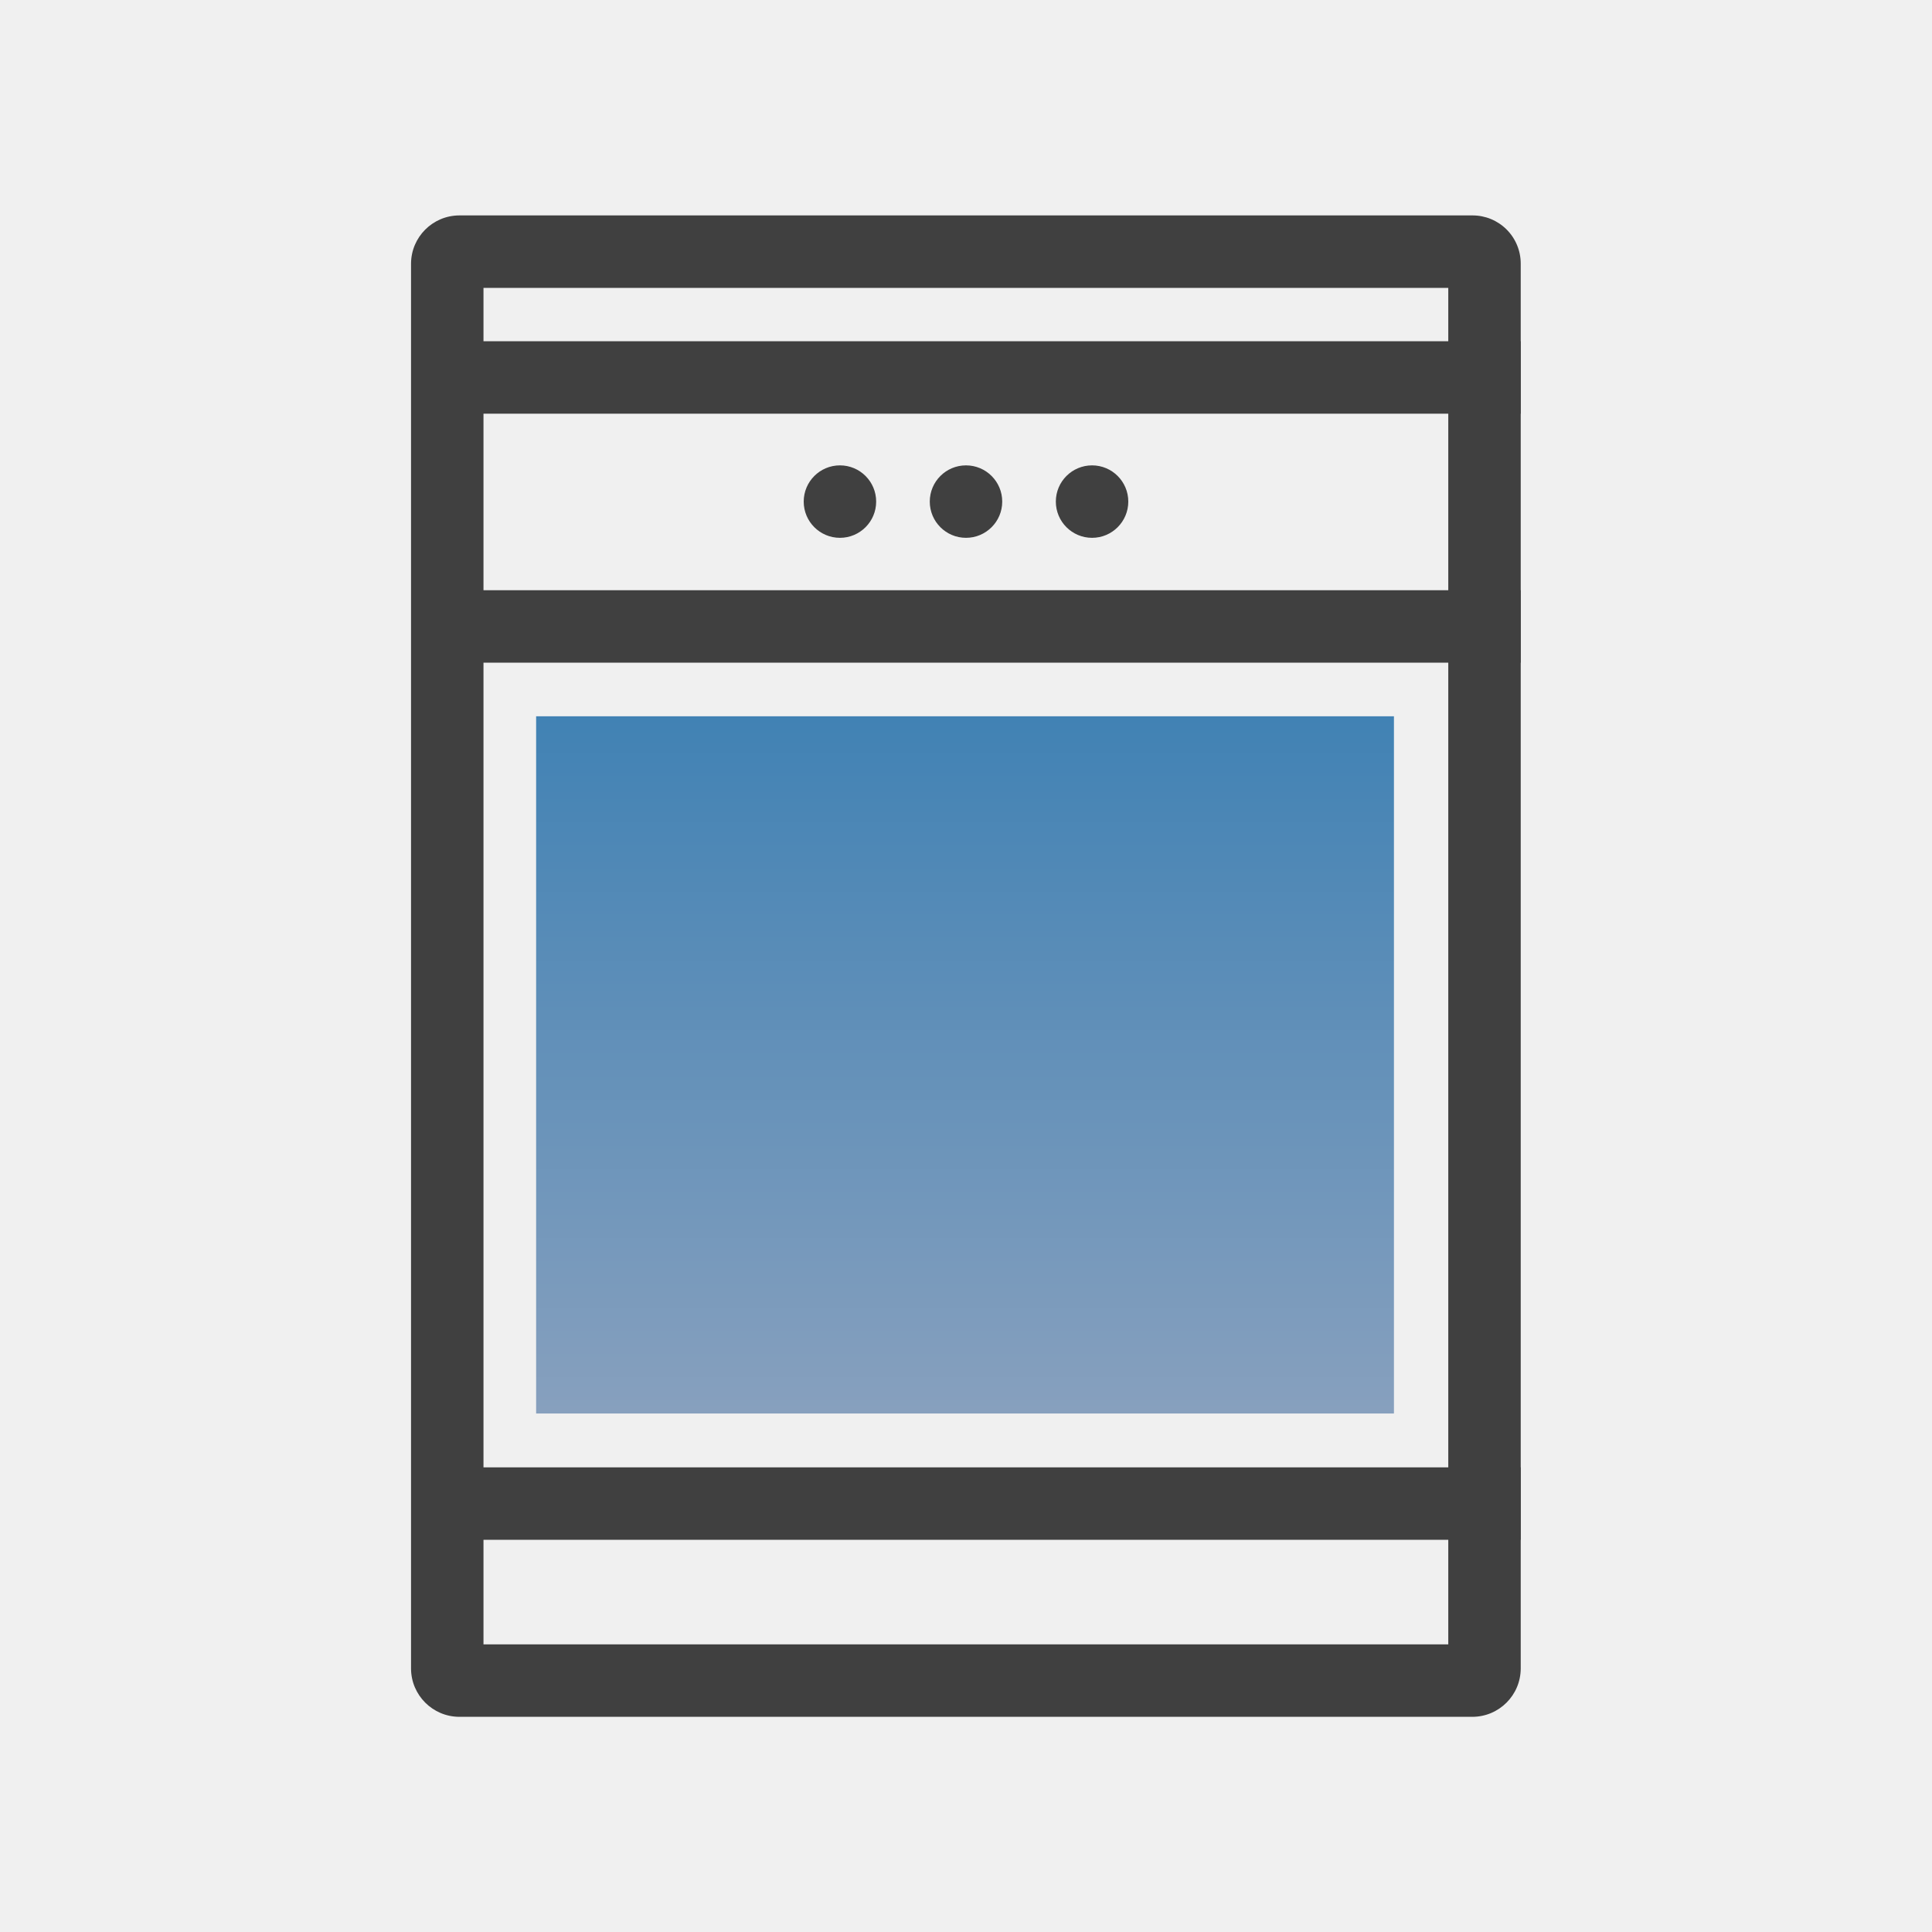
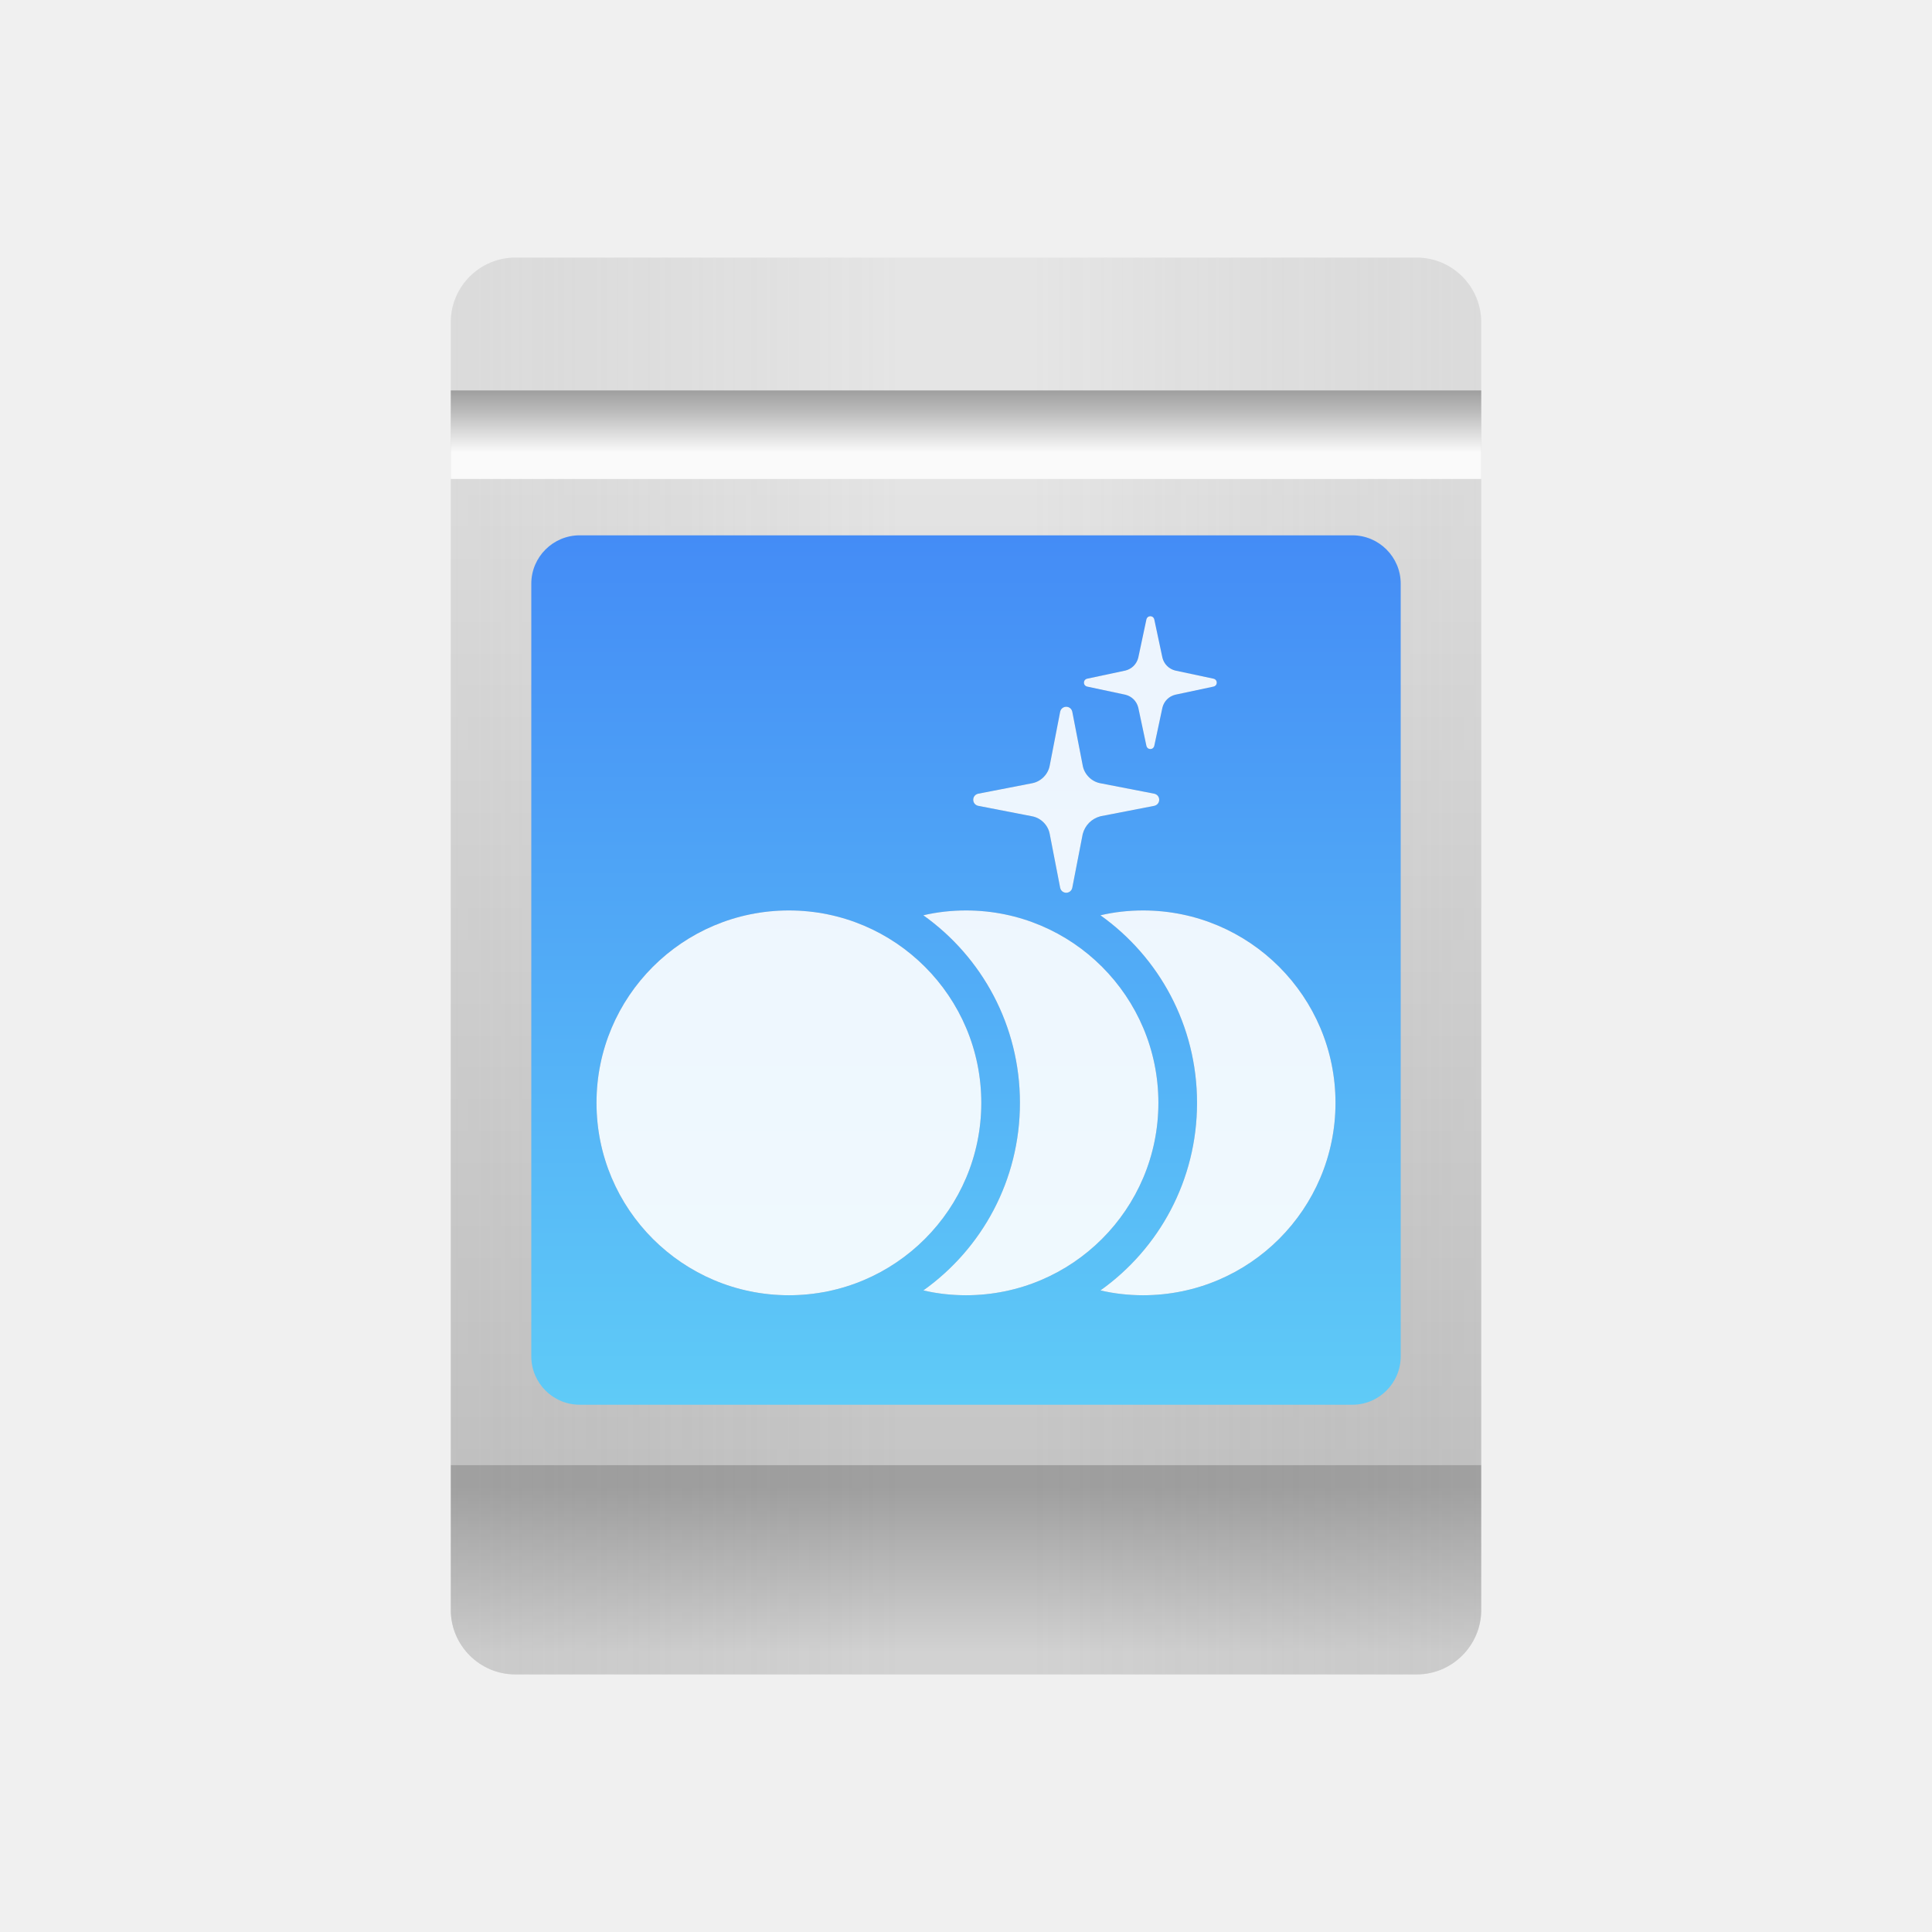
- <svg xmlns="http://www.w3.org/2000/svg" id="ic_dishwasher_on" width="80" height="80" viewBox="0 0 80 80">
-   <defs>
-     <linearGradient id="linear-gradient" x1=".5" y1="1" x2=".5" gradientUnits="objectBoundingBox">
-       <stop offset="0" stop-color="#87a0be" />
-       <stop offset="1" stop-color="#4182b4" />
+ <svg xmlns="http://www.w3.org/2000/svg" version="1.1" id="ic_x5F_device_x5F_list_x5F_dish_x5F_washer_x5F_default" x="0px" y="0px" viewBox="0 0 240 240" style="enable-background:new 0 0 240 240;" xml:space="preserve">
+   <style type="text/css">
+ 	.st0{fill:#E5E5E5;}
+ 	.st1{fill:url(#SVGID_1_);}
+ 	.st2{fill:url(#SVGID_2_);}
+ 	.st3{opacity:0.2;fill:url(#SVGID_3_);}
+ 	.st4{opacity:0.2;fill:url(#SVGID_4_);}
+ 	.st5{fill:url(#SVGID_5_);}
+ 	.st6{fill:url(#SVGID_6_);}
+ 	.st7{opacity:0.9;}
+ 	.st8{fill:#5B88B0;}
+ 	.st9{fill:#FFFFFF;}
+ </style>
+   <g id="icon_x2F_drum_x5F_washer_x5F_off_4_">
+     <path class="st0" d="M176,208H64c-4.4,0-8-3.6-8-8V40c0-4.4,3.6-8,8-8h112c4.4,0,8,3.6,8,8v160C184,204.4,180.4,208,176,208z" />
+   </g>
+   <linearGradient id="SVGID_1_" gradientUnits="userSpaceOnUse" x1="120" y1="182" x2="120" y2="59.5">
+     <stop offset="0" style="stop-color:#C5C5C5" />
+     <stop offset="1" style="stop-color:#E4E4E4" />
+   </linearGradient>
+   <rect x="56" y="59.5" class="st1" width="128" height="122.5" />
+   <linearGradient id="SVGID_2_" gradientUnits="userSpaceOnUse" x1="120" y1="182" x2="120" y2="208">
+     <stop offset="0.1" style="stop-color:#9F9F9F" />
+     <stop offset="0.9" style="stop-color:#D2D2D2" />
+   </linearGradient>
+   <path class="st2" d="M176,208H64c-4.4,0-8-3.6-8-8v-18h128v18C184,204.4,180.4,208,176,208z" />
+   <linearGradient id="SVGID_3_" gradientUnits="userSpaceOnUse" x1="195.704" y1="120" x2="128.187" y2="120">
+     <stop offset="0" style="stop-color:#B6B6B6" />
+     <stop offset="3.622764e-02" style="stop-color:#B3B3B3;stop-opacity:0.964" />
+     <stop offset="0.411" style="stop-color:#989898;stop-opacity:0.589" />
+     <stop offset="0.745" style="stop-color:#888888;stop-opacity:0.255" />
+     <stop offset="1" style="stop-color:#828282;stop-opacity:0" />
+   </linearGradient>
+   <path class="st3" d="M176,32h-53v176h53c4.4,0,8-3.6,8-8V40C184,35.6,180.4,32,176,32z" />
+   <linearGradient id="SVGID_4_" gradientUnits="userSpaceOnUse" x1="253.536" y1="120" x2="186.019" y2="120" gradientTransform="matrix(-1 0 0 1 297.8317 0)">
+     <stop offset="0" style="stop-color:#B6B6B6" />
+     <stop offset="3.622764e-02" style="stop-color:#B3B3B3;stop-opacity:0.964" />
+     <stop offset="0.411" style="stop-color:#989898;stop-opacity:0.589" />
+     <stop offset="0.745" style="stop-color:#888888;stop-opacity:0.255" />
+     <stop offset="1" style="stop-color:#828282;stop-opacity:0" />
+   </linearGradient>
+   <path class="st4" d="M64,32h53v176H64c-4.4,0-8-3.6-8-8V40C56,35.6,59.6,32,64,32z" />
+   <linearGradient id="SVGID_5_" gradientUnits="userSpaceOnUse" x1="120" y1="48.5" x2="120" y2="59.5">
+     <stop offset="0" style="stop-color:#9F9F9F" />
+     <stop offset="0.245" style="stop-color:#BCBCBC" />
+     <stop offset="0.7" style="stop-color:#FAFAFA" />
+   </linearGradient>
+   <rect x="56" y="48.5" class="st5" width="128" height="11" />
+   <g>
+     <linearGradient id="SVGID_6_" gradientUnits="userSpaceOnUse" x1="120" y1="66.5" x2="120" y2="174.5">
+       <stop offset="0" style="stop-color:#448CF6" />
+       <stop offset="1" style="stop-color:#5FCBF7" />
    </linearGradient>
-     <style>
-             .cls-4{fill:none}.cls-3{fill:#404040}.cls-4{stroke:#404040;stroke-miterlimit:10;stroke-width:3px}
-         </style>
-   </defs>
-   <g id="Group_127" data-name="Group 127" transform="translate(-985 -146.97)">
-     <path id="Rectangle_150" data-name="Rectangle 150" transform="translate(985 146.97)" style="fill:none" d="M0 0h80v80H0z" />
-   </g>
-   <g id="Group_133" data-name="Group 133" transform="translate(-985 -146.97)">
-     <g id="Group_131" data-name="Group 131">
-       <g id="Group_128" data-name="Group 128">
-         <path id="Rectangle_151" data-name="Rectangle 151" transform="translate(1007.2 176.63)" style="fill:url(#linear-gradient)" d="M0 0h35.52v28.87H0z" />
+     <path class="st6" d="M168,174.5H72c-3.3,0-6-2.7-6-6v-96c0-3.3,2.7-6,6-6h96c3.3,0,6,2.7,6,6v96C174,171.8,171.3,174.5,168,174.5z" />
+     <g class="st7">
+       <circle class="st8" cx="98" cy="137" r="23.9" />
+       <g>
+         <g>
+           <path class="st8" d="M120,113.1c-1.8,0-3.6,0.2-5.3,0.6c7.3,5.2,12,13.7,12,23.3s-4.7,18.1-12,23.3c1.7,0.4,3.5,0.6,5.3,0.6      c13.2,0,23.9-10.7,23.9-23.9S133.2,113.1,120,113.1z" />
+         </g>
      </g>
-       <g id="Group_130" data-name="Group 130">
-         <g id="Group_129" data-name="Group 129">
-           <path id="Path_73" data-name="Path 73" class="cls-3" d="M1044.97 158.89v56.17h-39.95v-56.17h39.95m1-3h-41.95a2.006 2.006 0 0 0-2 2v58.17a2.006 2.006 0 0 0 2 2h41.95a2.006 2.006 0 0 0 2-2v-58.17a1.993 1.993 0 0 0-2-2z" />
+       <g>
+         <g>
+           <path class="st8" d="M142,113.1c-1.8,0-3.6,0.2-5.3,0.6c7.3,5.2,12,13.7,12,23.3s-4.7,18.1-12,23.3c1.7,0.4,3.5,0.6,5.3,0.6      c13.2,0,23.9-10.7,23.9-23.9S155.2,113.1,142,113.1z" />
        </g>
-         <path id="Line_59" data-name="Line 59" class="cls-4" transform="translate(1002.03 209.23)" d="M0 0h45.94" />
-         <path id="Line_60" data-name="Line 60" class="cls-4" transform="translate(1002.03 172.91)" d="M0 0h45.94" />
-         <path id="Line_61" data-name="Line 61" class="cls-4" transform="translate(1002.03 162.6)" d="M0 0h45.94" />
      </g>
-     </g>
-     <g id="Group_132" data-name="Group 132">
-       <circle id="Ellipse_9" data-name="Ellipse 9" class="cls-3" cx="1.5" cy="1.5" r="1.5" transform="translate(1018.28 166.24)" />
-       <circle id="Ellipse_10" data-name="Ellipse 10" class="cls-3" cx="1.5" cy="1.5" r="1.5" transform="translate(1023.5 166.24)" />
-       <circle id="Ellipse_11" data-name="Ellipse 11" class="cls-3" cx="1.5" cy="1.5" r="1.5" transform="translate(1028.72 166.24)" />
+       <path class="st8" d="M136.7,101.4l6.7-1.3c0.8-0.2,0.8-1.3,0-1.5l-6.7-1.3c-1.1-0.2-2-1.1-2.2-2.2l-1.3-6.7    c-0.2-0.8-1.3-0.8-1.5,0l-1.3,6.7c-0.2,1.1-1.1,2-2.2,2.2l-6.7,1.3c-0.8,0.2-0.8,1.3,0,1.5l6.7,1.3c1.1,0.2,2,1.1,2.2,2.2l1.3,6.7    c0.2,0.8,1.3,0.8,1.5,0l1.3-6.7C134.8,102.5,135.6,101.7,136.7,101.4z" />
+       <path class="st8" d="M146,86.3l4.7-1c0.6-0.1,0.6-0.9,0-1l-4.7-1c-0.8-0.2-1.4-0.8-1.6-1.6l-1-4.7c-0.1-0.6-0.9-0.6-1,0l-1,4.7    c-0.2,0.8-0.8,1.4-1.6,1.6l-4.7,1c-0.6,0.1-0.6,0.9,0,1l4.7,1c0.8,0.2,1.4,0.8,1.6,1.6l1,4.7c0.1,0.6,0.9,0.6,1,0l1-4.7    C144.6,87.1,145.2,86.5,146,86.3z" />
+       <circle class="st9" cx="98" cy="137" r="23.9" />
+       <g>
+         <g>
+           <path class="st9" d="M120,113.1c-1.8,0-3.6,0.2-5.3,0.6c7.3,5.2,12,13.7,12,23.3s-4.7,18.1-12,23.3c1.7,0.4,3.5,0.6,5.3,0.6      c13.2,0,23.9-10.7,23.9-23.9S133.2,113.1,120,113.1z" />
+         </g>
+       </g>
+       <g>
+         <g>
+           <path class="st9" d="M142,113.1c-1.8,0-3.6,0.2-5.3,0.6c7.3,5.2,12,13.7,12,23.3s-4.7,18.1-12,23.3c1.7,0.4,3.5,0.6,5.3,0.6      c13.2,0,23.9-10.7,23.9-23.9S155.2,113.1,142,113.1z" />
+         </g>
+       </g>
+       <path class="st9" d="M136.7,101.4l6.7-1.3c0.8-0.2,0.8-1.3,0-1.5l-6.7-1.3c-1.1-0.2-2-1.1-2.2-2.2l-1.3-6.7    c-0.2-0.8-1.3-0.8-1.5,0l-1.3,6.7c-0.2,1.1-1.1,2-2.2,2.2l-6.7,1.3c-0.8,0.2-0.8,1.3,0,1.5l6.7,1.3c1.1,0.2,2,1.1,2.2,2.2l1.3,6.7    c0.2,0.8,1.3,0.8,1.5,0l1.3-6.7C134.8,102.5,135.6,101.7,136.7,101.4z" />
+       <path class="st9" d="M146,86.3l4.7-1c0.6-0.1,0.6-0.9,0-1l-4.7-1c-0.8-0.2-1.4-0.8-1.6-1.6l-1-4.7c-0.1-0.6-0.9-0.6-1,0l-1,4.7    c-0.2,0.8-0.8,1.4-1.6,1.6l-4.7,1c-0.6,0.1-0.6,0.9,0,1l4.7,1c0.8,0.2,1.4,0.8,1.6,1.6l1,4.7c0.1,0.6,0.9,0.6,1,0l1-4.7    C144.6,87.1,145.2,86.5,146,86.3z" />
    </g>
  </g>
</svg>
